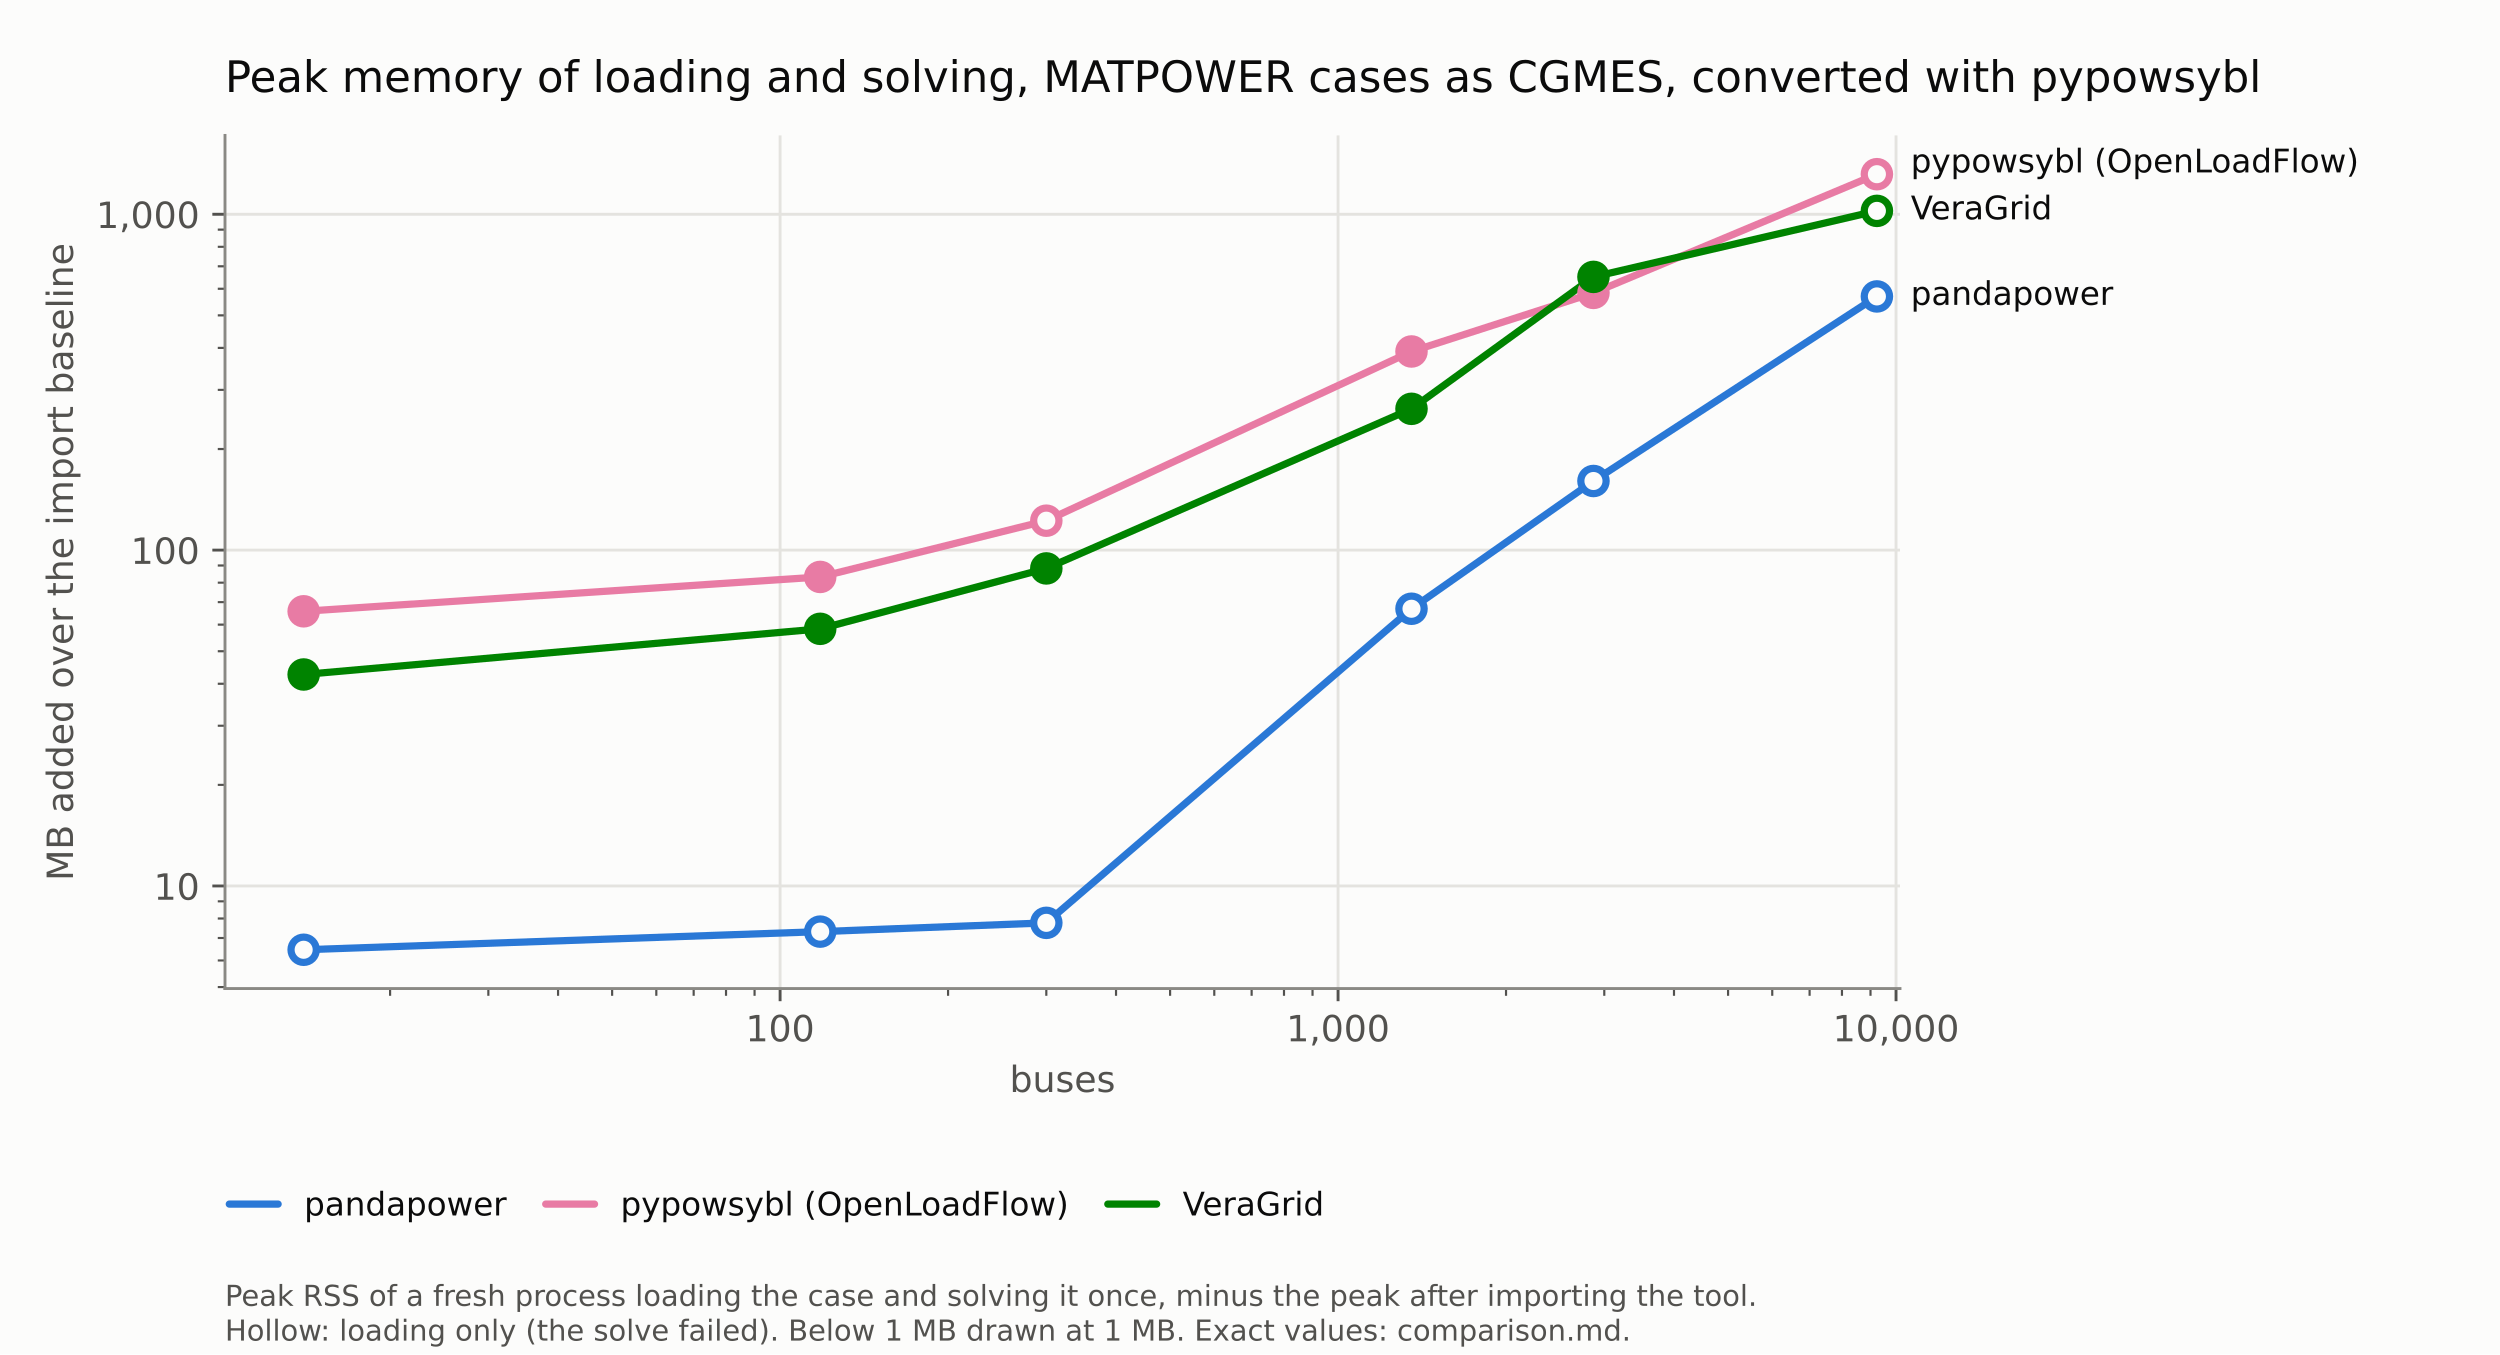
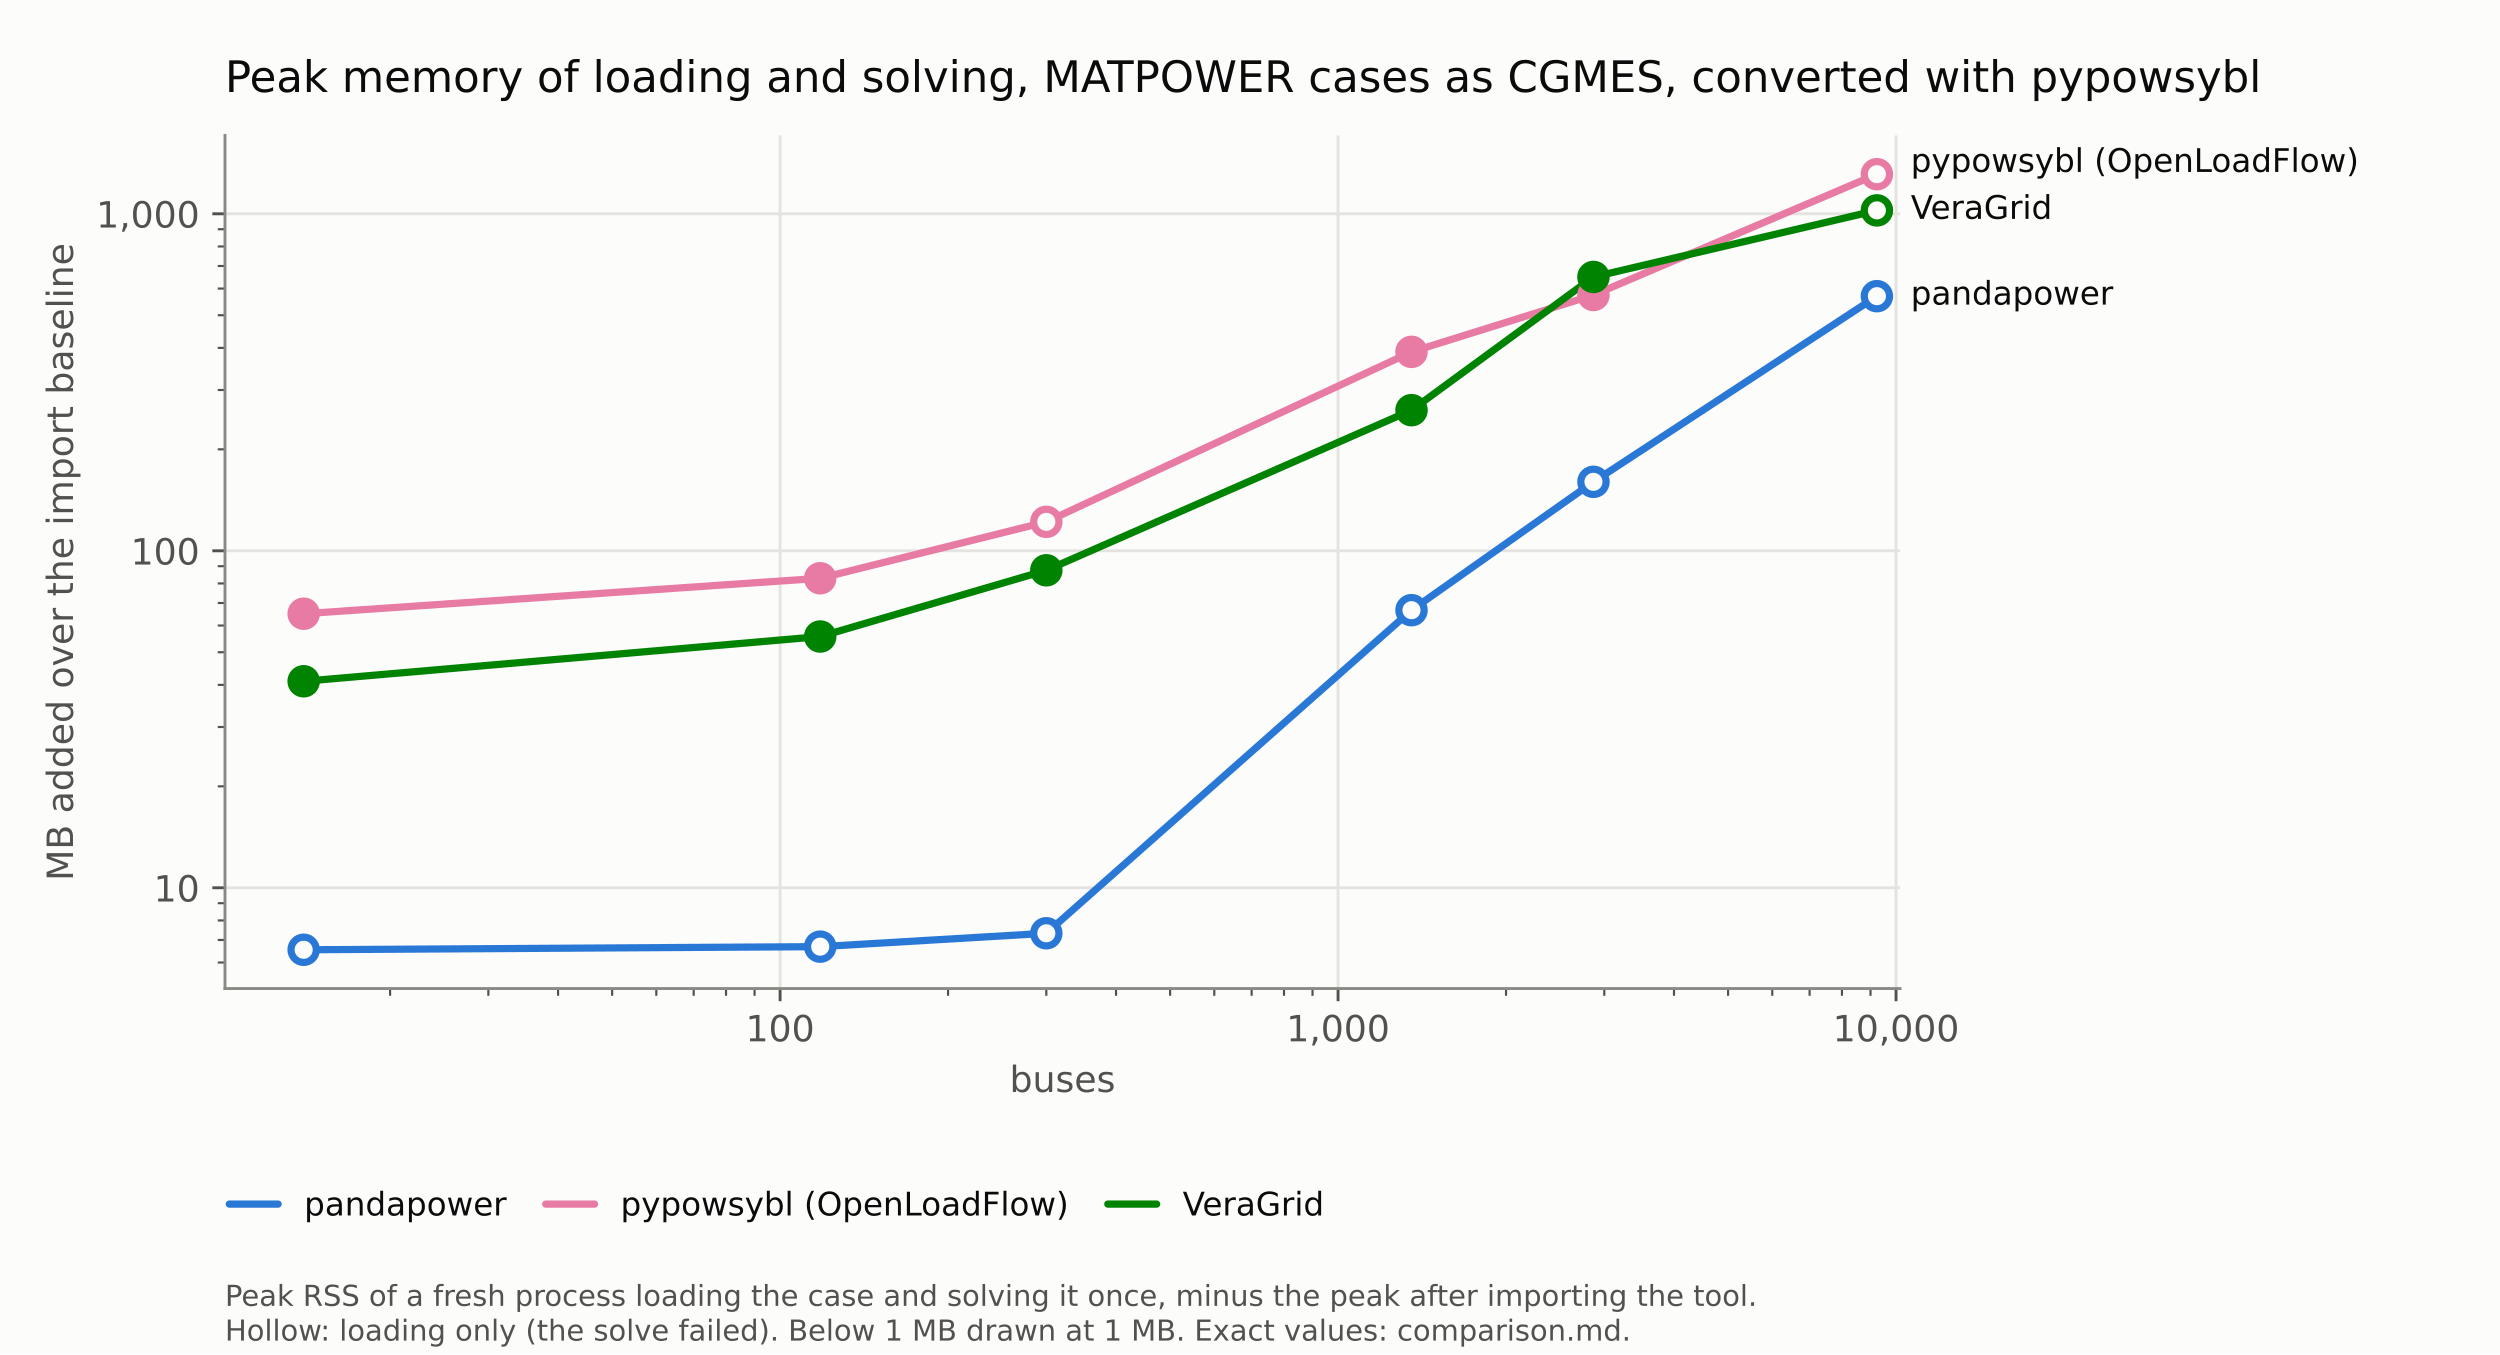
<svg xmlns="http://www.w3.org/2000/svg" xmlns:xlink="http://www.w3.org/1999/xlink" width="691.2pt" height="374.4pt" viewBox="0 0 691.2 374.4" version="1.1">
  <defs>
    <style type="text/css">*{stroke-linejoin: round; stroke-linecap: butt}</style>
  </defs>
  <g id="figure_1">
    <g id="patch_1">
      <path d="M 0 374.4  L 691.2 374.4  L 691.2 0  L 0 0  z " style="fill: #fcfcfb" />
    </g>
    <g id="axes_1">
      <g id="patch_2">
        <path d="M 62.208 273.312  L 525.312 273.312  L 525.312 37.44  L 62.208 37.44  z " style="fill: #fcfcfb" />
      </g>
      <g id="matplotlib.axis_1">
        <g id="xtick_1">
          <g id="line2d_1">
-             <path d="M 215.681 273.312  L 215.681 37.44  " clip-path="url(#p77484d090b)" style="fill: none; stroke: #e4e3df; stroke-width: 0.8; stroke-linecap: square" />
+             <path d="M 215.681 273.312  L 215.681 37.44  " clip-path="url(#pe6ed0a3dae)" style="fill: none; stroke: #e4e3df; stroke-width: 0.8; stroke-linecap: square" />
          </g>
          <g id="line2d_2">
            <defs>
-               <path id="m63c28a3ced" d="M 0 0  L 0 3.5  " style="stroke: #52514e; stroke-width: 0.8" />
+               <path id="m6a38a3ec49" d="M 0 0  L 0 3.5  " style="stroke: #52514e; stroke-width: 0.8" />
            </defs>
            <g>
-               <use xlink:href="#m63c28a3ced" x="215.681" y="273.312" style="fill: #52514e; stroke: #52514e; stroke-width: 0.8" />
+               <use xlink:href="#m6a38a3ec49" x="215.681" y="273.312" style="fill: #52514e; stroke: #52514e; stroke-width: 0.8" />
            </g>
          </g>
          <g id="text_1">
            <text style="font-size: 10px; font-family: 'DejaVu Sans', 'Bitstream Vera Sans', 'Computer Modern Sans Serif', 'Lucida Grande', 'Verdana', 'Geneva', 'Lucid', 'Arial', 'Helvetica', 'Avant Garde', sans-serif; text-anchor: middle; fill: #52514e" x="215.681" y="287.91" transform="rotate(-0 215.6808 287.9097)">100</text>
          </g>
        </g>
        <g id="xtick_2">
          <g id="line2d_3">
-             <path d="M 369.948 273.312  L 369.948 37.44  " clip-path="url(#p77484d090b)" style="fill: none; stroke: #e4e3df; stroke-width: 0.8; stroke-linecap: square" />
+             <path d="M 369.948 273.312  L 369.948 37.44  " clip-path="url(#pe6ed0a3dae)" style="fill: none; stroke: #e4e3df; stroke-width: 0.8; stroke-linecap: square" />
          </g>
          <g id="line2d_4">
            <g>
-               <use xlink:href="#m63c28a3ced" x="369.948" y="273.312" style="fill: #52514e; stroke: #52514e; stroke-width: 0.8" />
+               <use xlink:href="#m6a38a3ec49" x="369.948" y="273.312" style="fill: #52514e; stroke: #52514e; stroke-width: 0.8" />
            </g>
          </g>
          <g id="text_2">
            <text style="font-size: 10px; font-family: 'DejaVu Sans', 'Bitstream Vera Sans', 'Computer Modern Sans Serif', 'Lucida Grande', 'Verdana', 'Geneva', 'Lucid', 'Arial', 'Helvetica', 'Avant Garde', sans-serif; text-anchor: middle; fill: #52514e" x="369.948" y="287.91" transform="rotate(-0 369.9479 287.9097)">1,000</text>
          </g>
        </g>
        <g id="xtick_3">
          <g id="line2d_5">
-             <path d="M 524.215 273.312  L 524.215 37.44  " clip-path="url(#p77484d090b)" style="fill: none; stroke: #e4e3df; stroke-width: 0.8; stroke-linecap: square" />
+             <path d="M 524.215 273.312  L 524.215 37.44  " clip-path="url(#pe6ed0a3dae)" style="fill: none; stroke: #e4e3df; stroke-width: 0.8; stroke-linecap: square" />
          </g>
          <g id="line2d_6">
            <g>
-               <use xlink:href="#m63c28a3ced" x="524.215" y="273.312" style="fill: #52514e; stroke: #52514e; stroke-width: 0.8" />
+               <use xlink:href="#m6a38a3ec49" x="524.215" y="273.312" style="fill: #52514e; stroke: #52514e; stroke-width: 0.8" />
            </g>
          </g>
          <g id="text_3">
            <text style="font-size: 10px; font-family: 'DejaVu Sans', 'Bitstream Vera Sans', 'Computer Modern Sans Serif', 'Lucida Grande', 'Verdana', 'Geneva', 'Lucid', 'Arial', 'Helvetica', 'Avant Garde', sans-serif; text-anchor: middle; fill: #52514e" x="524.215" y="287.91" transform="rotate(-0 524.2149 287.9097)">10,000</text>
          </g>
        </g>
        <g id="xtick_4">
          <g id="line2d_7">
            <defs>
-               <path id="m4b75ed34b1" d="M 0 0  L 0 2  " style="stroke: #52514e; stroke-width: 0.6" />
+               <path id="m35c30313f0" d="M 0 0  L 0 2  " style="stroke: #52514e; stroke-width: 0.6" />
            </defs>
            <g>
-               <use xlink:href="#m4b75ed34b1" x="107.853" y="273.312" style="fill: #52514e; stroke: #52514e; stroke-width: 0.6" />
+               <use xlink:href="#m35c30313f0" x="107.853" y="273.312" style="fill: #52514e; stroke: #52514e; stroke-width: 0.6" />
            </g>
          </g>
        </g>
        <g id="xtick_5">
          <g id="line2d_8">
            <g>
-               <use xlink:href="#m4b75ed34b1" x="135.018" y="273.312" style="fill: #52514e; stroke: #52514e; stroke-width: 0.6" />
+               <use xlink:href="#m35c30313f0" x="135.018" y="273.312" style="fill: #52514e; stroke: #52514e; stroke-width: 0.6" />
            </g>
          </g>
        </g>
        <g id="xtick_6">
          <g id="line2d_9">
            <g>
-               <use xlink:href="#m4b75ed34b1" x="154.292" y="273.312" style="fill: #52514e; stroke: #52514e; stroke-width: 0.6" />
+               <use xlink:href="#m35c30313f0" x="154.292" y="273.312" style="fill: #52514e; stroke: #52514e; stroke-width: 0.6" />
            </g>
          </g>
        </g>
        <g id="xtick_7">
          <g id="line2d_10">
            <g>
-               <use xlink:href="#m4b75ed34b1" x="169.242" y="273.312" style="fill: #52514e; stroke: #52514e; stroke-width: 0.6" />
+               <use xlink:href="#m35c30313f0" x="169.242" y="273.312" style="fill: #52514e; stroke: #52514e; stroke-width: 0.6" />
            </g>
          </g>
        </g>
        <g id="xtick_8">
          <g id="line2d_11">
            <g>
-               <use xlink:href="#m4b75ed34b1" x="181.457" y="273.312" style="fill: #52514e; stroke: #52514e; stroke-width: 0.6" />
+               <use xlink:href="#m35c30313f0" x="181.457" y="273.312" style="fill: #52514e; stroke: #52514e; stroke-width: 0.6" />
            </g>
          </g>
        </g>
        <g id="xtick_9">
          <g id="line2d_12">
            <g>
-               <use xlink:href="#m4b75ed34b1" x="191.785" y="273.312" style="fill: #52514e; stroke: #52514e; stroke-width: 0.6" />
+               <use xlink:href="#m35c30313f0" x="191.785" y="273.312" style="fill: #52514e; stroke: #52514e; stroke-width: 0.6" />
            </g>
          </g>
        </g>
        <g id="xtick_10">
          <g id="line2d_13">
            <g>
-               <use xlink:href="#m4b75ed34b1" x="200.731" y="273.312" style="fill: #52514e; stroke: #52514e; stroke-width: 0.6" />
+               <use xlink:href="#m35c30313f0" x="200.731" y="273.312" style="fill: #52514e; stroke: #52514e; stroke-width: 0.6" />
            </g>
          </g>
        </g>
        <g id="xtick_11">
          <g id="line2d_14">
            <g>
-               <use xlink:href="#m4b75ed34b1" x="208.622" y="273.312" style="fill: #52514e; stroke: #52514e; stroke-width: 0.6" />
+               <use xlink:href="#m35c30313f0" x="208.622" y="273.312" style="fill: #52514e; stroke: #52514e; stroke-width: 0.6" />
            </g>
          </g>
        </g>
        <g id="xtick_12">
          <g id="line2d_15">
            <g>
-               <use xlink:href="#m4b75ed34b1" x="262.12" y="273.312" style="fill: #52514e; stroke: #52514e; stroke-width: 0.6" />
+               <use xlink:href="#m35c30313f0" x="262.12" y="273.312" style="fill: #52514e; stroke: #52514e; stroke-width: 0.6" />
            </g>
          </g>
        </g>
        <g id="xtick_13">
          <g id="line2d_16">
            <g>
-               <use xlink:href="#m4b75ed34b1" x="289.285" y="273.312" style="fill: #52514e; stroke: #52514e; stroke-width: 0.6" />
+               <use xlink:href="#m35c30313f0" x="289.285" y="273.312" style="fill: #52514e; stroke: #52514e; stroke-width: 0.6" />
            </g>
          </g>
        </g>
        <g id="xtick_14">
          <g id="line2d_17">
            <g>
-               <use xlink:href="#m4b75ed34b1" x="308.559" y="273.312" style="fill: #52514e; stroke: #52514e; stroke-width: 0.6" />
+               <use xlink:href="#m35c30313f0" x="308.559" y="273.312" style="fill: #52514e; stroke: #52514e; stroke-width: 0.6" />
            </g>
          </g>
        </g>
        <g id="xtick_15">
          <g id="line2d_18">
            <g>
-               <use xlink:href="#m4b75ed34b1" x="323.509" y="273.312" style="fill: #52514e; stroke: #52514e; stroke-width: 0.6" />
+               <use xlink:href="#m35c30313f0" x="323.509" y="273.312" style="fill: #52514e; stroke: #52514e; stroke-width: 0.6" />
            </g>
          </g>
        </g>
        <g id="xtick_16">
          <g id="line2d_19">
            <g>
-               <use xlink:href="#m4b75ed34b1" x="335.724" y="273.312" style="fill: #52514e; stroke: #52514e; stroke-width: 0.6" />
+               <use xlink:href="#m35c30313f0" x="335.724" y="273.312" style="fill: #52514e; stroke: #52514e; stroke-width: 0.6" />
            </g>
          </g>
        </g>
        <g id="xtick_17">
          <g id="line2d_20">
            <g>
-               <use xlink:href="#m4b75ed34b1" x="346.052" y="273.312" style="fill: #52514e; stroke: #52514e; stroke-width: 0.6" />
+               <use xlink:href="#m35c30313f0" x="346.052" y="273.312" style="fill: #52514e; stroke: #52514e; stroke-width: 0.6" />
            </g>
          </g>
        </g>
        <g id="xtick_18">
          <g id="line2d_21">
            <g>
-               <use xlink:href="#m4b75ed34b1" x="354.998" y="273.312" style="fill: #52514e; stroke: #52514e; stroke-width: 0.6" />
+               <use xlink:href="#m35c30313f0" x="354.998" y="273.312" style="fill: #52514e; stroke: #52514e; stroke-width: 0.6" />
            </g>
          </g>
        </g>
        <g id="xtick_19">
          <g id="line2d_22">
            <g>
-               <use xlink:href="#m4b75ed34b1" x="362.889" y="273.312" style="fill: #52514e; stroke: #52514e; stroke-width: 0.6" />
+               <use xlink:href="#m35c30313f0" x="362.889" y="273.312" style="fill: #52514e; stroke: #52514e; stroke-width: 0.6" />
            </g>
          </g>
        </g>
        <g id="xtick_20">
          <g id="line2d_23">
            <g>
-               <use xlink:href="#m4b75ed34b1" x="416.387" y="273.312" style="fill: #52514e; stroke: #52514e; stroke-width: 0.6" />
+               <use xlink:href="#m35c30313f0" x="416.387" y="273.312" style="fill: #52514e; stroke: #52514e; stroke-width: 0.6" />
            </g>
          </g>
        </g>
        <g id="xtick_21">
          <g id="line2d_24">
            <g>
-               <use xlink:href="#m4b75ed34b1" x="443.552" y="273.312" style="fill: #52514e; stroke: #52514e; stroke-width: 0.6" />
+               <use xlink:href="#m35c30313f0" x="443.552" y="273.312" style="fill: #52514e; stroke: #52514e; stroke-width: 0.6" />
            </g>
          </g>
        </g>
        <g id="xtick_22">
          <g id="line2d_25">
            <g>
-               <use xlink:href="#m4b75ed34b1" x="462.826" y="273.312" style="fill: #52514e; stroke: #52514e; stroke-width: 0.6" />
+               <use xlink:href="#m35c30313f0" x="462.826" y="273.312" style="fill: #52514e; stroke: #52514e; stroke-width: 0.6" />
            </g>
          </g>
        </g>
        <g id="xtick_23">
          <g id="line2d_26">
            <g>
-               <use xlink:href="#m4b75ed34b1" x="477.776" y="273.312" style="fill: #52514e; stroke: #52514e; stroke-width: 0.6" />
+               <use xlink:href="#m35c30313f0" x="477.776" y="273.312" style="fill: #52514e; stroke: #52514e; stroke-width: 0.6" />
            </g>
          </g>
        </g>
        <g id="xtick_24">
          <g id="line2d_27">
            <g>
-               <use xlink:href="#m4b75ed34b1" x="489.991" y="273.312" style="fill: #52514e; stroke: #52514e; stroke-width: 0.6" />
+               <use xlink:href="#m35c30313f0" x="489.991" y="273.312" style="fill: #52514e; stroke: #52514e; stroke-width: 0.6" />
            </g>
          </g>
        </g>
        <g id="xtick_25">
          <g id="line2d_28">
            <g>
-               <use xlink:href="#m4b75ed34b1" x="500.319" y="273.312" style="fill: #52514e; stroke: #52514e; stroke-width: 0.6" />
+               <use xlink:href="#m35c30313f0" x="500.319" y="273.312" style="fill: #52514e; stroke: #52514e; stroke-width: 0.6" />
            </g>
          </g>
        </g>
        <g id="xtick_26">
          <g id="line2d_29">
            <g>
-               <use xlink:href="#m4b75ed34b1" x="509.265" y="273.312" style="fill: #52514e; stroke: #52514e; stroke-width: 0.6" />
+               <use xlink:href="#m35c30313f0" x="509.265" y="273.312" style="fill: #52514e; stroke: #52514e; stroke-width: 0.6" />
            </g>
          </g>
        </g>
        <g id="xtick_27">
          <g id="line2d_30">
            <g>
-               <use xlink:href="#m4b75ed34b1" x="517.156" y="273.312" style="fill: #52514e; stroke: #52514e; stroke-width: 0.6" />
+               <use xlink:href="#m35c30313f0" x="517.156" y="273.312" style="fill: #52514e; stroke: #52514e; stroke-width: 0.6" />
            </g>
          </g>
        </g>
        <g id="text_4">
          <text style="font-size: 10px; font-family: 'DejaVu Sans', 'Bitstream Vera Sans', 'Computer Modern Sans Serif', 'Lucida Grande', 'Verdana', 'Geneva', 'Lucid', 'Arial', 'Helvetica', 'Avant Garde', sans-serif; text-anchor: middle; fill: #52514e" x="293.76" y="301.91" transform="rotate(-0 293.76 301.9104)">buses</text>
        </g>
      </g>
      <g id="matplotlib.axis_2">
        <g id="ytick_1">
          <g id="line2d_31">
-             <path d="M 62.208 244.951  L 525.312 244.951  " clip-path="url(#p77484d090b)" style="fill: none; stroke: #e4e3df; stroke-width: 0.8; stroke-linecap: square" />
+             <path d="M 62.208 245.451  L 525.312 245.451  " clip-path="url(#pe6ed0a3dae)" style="fill: none; stroke: #e4e3df; stroke-width: 0.8; stroke-linecap: square" />
          </g>
          <g id="line2d_32">
            <defs>
-               <path id="ma115d31070" d="M 0 0  L -3.5 0  " style="stroke: #52514e; stroke-width: 0.8" />
+               <path id="m72ea4b13d9" d="M 0 0  L -3.5 0  " style="stroke: #52514e; stroke-width: 0.8" />
            </defs>
            <g>
-               <use xlink:href="#ma115d31070" x="62.208" y="244.951" style="fill: #52514e; stroke: #52514e; stroke-width: 0.8" />
+               <use xlink:href="#m72ea4b13d9" x="62.208" y="245.451" style="fill: #52514e; stroke: #52514e; stroke-width: 0.8" />
            </g>
          </g>
          <g id="text_5">
-             <text style="font-size: 10px; font-family: 'DejaVu Sans', 'Bitstream Vera Sans', 'Computer Modern Sans Serif', 'Lucida Grande', 'Verdana', 'Geneva', 'Lucid', 'Arial', 'Helvetica', 'Avant Garde', sans-serif; text-anchor: end; fill: #52514e" x="55.208" y="248.75" transform="rotate(-0 55.208 248.75)">10</text>
+             <text style="font-size: 10px; font-family: 'DejaVu Sans', 'Bitstream Vera Sans', 'Computer Modern Sans Serif', 'Lucida Grande', 'Verdana', 'Geneva', 'Lucid', 'Arial', 'Helvetica', 'Avant Garde', sans-serif; text-anchor: end; fill: #52514e" x="55.208" y="249.25" transform="rotate(-0 55.208 249.2495)">10</text>
          </g>
        </g>
        <g id="ytick_2">
          <g id="line2d_33">
-             <path d="M 62.208 152.096  L 525.312 152.096  " clip-path="url(#p77484d090b)" style="fill: none; stroke: #e4e3df; stroke-width: 0.8; stroke-linecap: square" />
+             <path d="M 62.208 152.282  L 525.312 152.282  " clip-path="url(#pe6ed0a3dae)" style="fill: none; stroke: #e4e3df; stroke-width: 0.8; stroke-linecap: square" />
          </g>
          <g id="line2d_34">
            <g>
-               <use xlink:href="#ma115d31070" x="62.208" y="152.096" style="fill: #52514e; stroke: #52514e; stroke-width: 0.8" />
+               <use xlink:href="#m72ea4b13d9" x="62.208" y="152.282" style="fill: #52514e; stroke: #52514e; stroke-width: 0.8" />
            </g>
          </g>
          <g id="text_6">
-             <text style="font-size: 10px; font-family: 'DejaVu Sans', 'Bitstream Vera Sans', 'Computer Modern Sans Serif', 'Lucida Grande', 'Verdana', 'Geneva', 'Lucid', 'Arial', 'Helvetica', 'Avant Garde', sans-serif; text-anchor: end; fill: #52514e" x="55.208" y="155.895" transform="rotate(-0 55.208 155.8948)">100</text>
+             <text style="font-size: 10px; font-family: 'DejaVu Sans', 'Bitstream Vera Sans', 'Computer Modern Sans Serif', 'Lucida Grande', 'Verdana', 'Geneva', 'Lucid', 'Arial', 'Helvetica', 'Avant Garde', sans-serif; text-anchor: end; fill: #52514e" x="55.208" y="156.081" transform="rotate(-0 55.208 156.0808)">100</text>
          </g>
        </g>
        <g id="ytick_3">
          <g id="line2d_35">
-             <path d="M 62.208 59.241  L 525.312 59.241  " clip-path="url(#p77484d090b)" style="fill: none; stroke: #e4e3df; stroke-width: 0.8; stroke-linecap: square" />
+             <path d="M 62.208 59.113  L 525.312 59.113  " clip-path="url(#pe6ed0a3dae)" style="fill: none; stroke: #e4e3df; stroke-width: 0.8; stroke-linecap: square" />
          </g>
          <g id="line2d_36">
            <g>
-               <use xlink:href="#ma115d31070" x="62.208" y="59.241" style="fill: #52514e; stroke: #52514e; stroke-width: 0.8" />
+               <use xlink:href="#m72ea4b13d9" x="62.208" y="59.113" style="fill: #52514e; stroke: #52514e; stroke-width: 0.8" />
            </g>
          </g>
          <g id="text_7">
-             <text style="font-size: 10px; font-family: 'DejaVu Sans', 'Bitstream Vera Sans', 'Computer Modern Sans Serif', 'Lucida Grande', 'Verdana', 'Geneva', 'Lucid', 'Arial', 'Helvetica', 'Avant Garde', sans-serif; text-anchor: end; fill: #52514e" x="55.208" y="63.04" transform="rotate(-0 55.208 63.03967)">1,000</text>
+             <text style="font-size: 10px; font-family: 'DejaVu Sans', 'Bitstream Vera Sans', 'Computer Modern Sans Serif', 'Lucida Grande', 'Verdana', 'Geneva', 'Lucid', 'Arial', 'Helvetica', 'Avant Garde', sans-serif; text-anchor: end; fill: #52514e" x="55.208" y="62.912" transform="rotate(-0 55.208 62.91211)">1,000</text>
          </g>
        </g>
        <g id="ytick_4">
          <g id="line2d_37">
            <defs>
-               <path id="m4fff28b207" d="M 0 0  L -2 0  " style="stroke: #52514e; stroke-width: 0.6" />
+               <path id="m1062bacd59" d="M 0 0  L -2 0  " style="stroke: #52514e; stroke-width: 0.6" />
            </defs>
            <g>
-               <use xlink:href="#m4fff28b207" x="62.208" y="272.903" style="fill: #52514e; stroke: #52514e; stroke-width: 0.6" />
+               <use xlink:href="#m1062bacd59" x="62.208" y="266.12" style="fill: #52514e; stroke: #52514e; stroke-width: 0.6" />
            </g>
          </g>
        </g>
        <g id="ytick_5">
          <g id="line2d_38">
            <g>
-               <use xlink:href="#m4fff28b207" x="62.208" y="265.551" style="fill: #52514e; stroke: #52514e; stroke-width: 0.6" />
+               <use xlink:href="#m1062bacd59" x="62.208" y="259.883" style="fill: #52514e; stroke: #52514e; stroke-width: 0.6" />
            </g>
          </g>
        </g>
        <g id="ytick_6">
          <g id="line2d_39">
            <g>
-               <use xlink:href="#m4fff28b207" x="62.208" y="259.335" style="fill: #52514e; stroke: #52514e; stroke-width: 0.6" />
+               <use xlink:href="#m1062bacd59" x="62.208" y="254.48" style="fill: #52514e; stroke: #52514e; stroke-width: 0.6" />
            </g>
          </g>
        </g>
        <g id="ytick_7">
          <g id="line2d_40">
            <g>
-               <use xlink:href="#m4fff28b207" x="62.208" y="253.95" style="fill: #52514e; stroke: #52514e; stroke-width: 0.6" />
+               <use xlink:href="#m1062bacd59" x="62.208" y="249.714" style="fill: #52514e; stroke: #52514e; stroke-width: 0.6" />
            </g>
          </g>
        </g>
        <g id="ytick_8">
          <g id="line2d_41">
            <g>
-               <use xlink:href="#m4fff28b207" x="62.208" y="249.2" style="fill: #52514e; stroke: #52514e; stroke-width: 0.6" />
+               <use xlink:href="#m1062bacd59" x="62.208" y="217.404" style="fill: #52514e; stroke: #52514e; stroke-width: 0.6" />
            </g>
          </g>
        </g>
        <g id="ytick_9">
          <g id="line2d_42">
            <g>
-               <use xlink:href="#m4fff28b207" x="62.208" y="216.999" style="fill: #52514e; stroke: #52514e; stroke-width: 0.6" />
+               <use xlink:href="#m1062bacd59" x="62.208" y="200.998" style="fill: #52514e; stroke: #52514e; stroke-width: 0.6" />
            </g>
          </g>
        </g>
        <g id="ytick_10">
          <g id="line2d_43">
            <g>
-               <use xlink:href="#m4fff28b207" x="62.208" y="200.648" style="fill: #52514e; stroke: #52514e; stroke-width: 0.6" />
+               <use xlink:href="#m1062bacd59" x="62.208" y="189.358" style="fill: #52514e; stroke: #52514e; stroke-width: 0.6" />
            </g>
          </g>
        </g>
        <g id="ytick_11">
          <g id="line2d_44">
            <g>
-               <use xlink:href="#m4fff28b207" x="62.208" y="189.047" style="fill: #52514e; stroke: #52514e; stroke-width: 0.6" />
+               <use xlink:href="#m1062bacd59" x="62.208" y="180.329" style="fill: #52514e; stroke: #52514e; stroke-width: 0.6" />
            </g>
          </g>
        </g>
        <g id="ytick_12">
          <g id="line2d_45">
            <g>
-               <use xlink:href="#m4fff28b207" x="62.208" y="180.048" style="fill: #52514e; stroke: #52514e; stroke-width: 0.6" />
+               <use xlink:href="#m1062bacd59" x="62.208" y="172.951" style="fill: #52514e; stroke: #52514e; stroke-width: 0.6" />
            </g>
          </g>
        </g>
        <g id="ytick_13">
          <g id="line2d_46">
            <g>
-               <use xlink:href="#m4fff28b207" x="62.208" y="172.696" style="fill: #52514e; stroke: #52514e; stroke-width: 0.6" />
+               <use xlink:href="#m1062bacd59" x="62.208" y="166.714" style="fill: #52514e; stroke: #52514e; stroke-width: 0.6" />
            </g>
          </g>
        </g>
        <g id="ytick_14">
          <g id="line2d_47">
            <g>
-               <use xlink:href="#m4fff28b207" x="62.208" y="166.479" style="fill: #52514e; stroke: #52514e; stroke-width: 0.6" />
+               <use xlink:href="#m1062bacd59" x="62.208" y="161.311" style="fill: #52514e; stroke: #52514e; stroke-width: 0.6" />
            </g>
          </g>
        </g>
        <g id="ytick_15">
          <g id="line2d_48">
            <g>
-               <use xlink:href="#m4fff28b207" x="62.208" y="161.095" style="fill: #52514e; stroke: #52514e; stroke-width: 0.6" />
+               <use xlink:href="#m1062bacd59" x="62.208" y="156.545" style="fill: #52514e; stroke: #52514e; stroke-width: 0.6" />
            </g>
          </g>
        </g>
        <g id="ytick_16">
          <g id="line2d_49">
            <g>
-               <use xlink:href="#m4fff28b207" x="62.208" y="156.345" style="fill: #52514e; stroke: #52514e; stroke-width: 0.6" />
+               <use xlink:href="#m1062bacd59" x="62.208" y="124.235" style="fill: #52514e; stroke: #52514e; stroke-width: 0.6" />
            </g>
          </g>
        </g>
        <g id="ytick_17">
          <g id="line2d_50">
            <g>
-               <use xlink:href="#m4fff28b207" x="62.208" y="124.144" style="fill: #52514e; stroke: #52514e; stroke-width: 0.6" />
+               <use xlink:href="#m1062bacd59" x="62.208" y="107.829" style="fill: #52514e; stroke: #52514e; stroke-width: 0.6" />
            </g>
          </g>
        </g>
        <g id="ytick_18">
          <g id="line2d_51">
            <g>
-               <use xlink:href="#m4fff28b207" x="62.208" y="107.793" style="fill: #52514e; stroke: #52514e; stroke-width: 0.6" />
+               <use xlink:href="#m1062bacd59" x="62.208" y="96.189" style="fill: #52514e; stroke: #52514e; stroke-width: 0.6" />
            </g>
          </g>
        </g>
        <g id="ytick_19">
          <g id="line2d_52">
            <g>
-               <use xlink:href="#m4fff28b207" x="62.208" y="96.192" style="fill: #52514e; stroke: #52514e; stroke-width: 0.6" />
+               <use xlink:href="#m1062bacd59" x="62.208" y="87.16" style="fill: #52514e; stroke: #52514e; stroke-width: 0.6" />
            </g>
          </g>
        </g>
        <g id="ytick_20">
          <g id="line2d_53">
            <g>
-               <use xlink:href="#m4fff28b207" x="62.208" y="87.193" style="fill: #52514e; stroke: #52514e; stroke-width: 0.6" />
+               <use xlink:href="#m1062bacd59" x="62.208" y="79.783" style="fill: #52514e; stroke: #52514e; stroke-width: 0.6" />
            </g>
          </g>
        </g>
        <g id="ytick_21">
          <g id="line2d_54">
            <g>
-               <use xlink:href="#m4fff28b207" x="62.208" y="79.841" style="fill: #52514e; stroke: #52514e; stroke-width: 0.6" />
+               <use xlink:href="#m1062bacd59" x="62.208" y="73.545" style="fill: #52514e; stroke: #52514e; stroke-width: 0.6" />
            </g>
          </g>
        </g>
        <g id="ytick_22">
          <g id="line2d_55">
            <g>
-               <use xlink:href="#m4fff28b207" x="62.208" y="73.624" style="fill: #52514e; stroke: #52514e; stroke-width: 0.6" />
+               <use xlink:href="#m1062bacd59" x="62.208" y="68.142" style="fill: #52514e; stroke: #52514e; stroke-width: 0.6" />
            </g>
          </g>
        </g>
        <g id="ytick_23">
          <g id="line2d_56">
            <g>
-               <use xlink:href="#m4fff28b207" x="62.208" y="68.239" style="fill: #52514e; stroke: #52514e; stroke-width: 0.6" />
-             </g>
-           </g>
-         </g>
-         <g id="ytick_24">
-           <g id="line2d_57">
-             <g>
-               <use xlink:href="#m4fff28b207" x="62.208" y="63.49" style="fill: #52514e; stroke: #52514e; stroke-width: 0.6" />
+               <use xlink:href="#m1062bacd59" x="62.208" y="63.376" style="fill: #52514e; stroke: #52514e; stroke-width: 0.6" />
            </g>
          </g>
        </g>
        <g id="text_8">
          <text style="font-size: 10px; font-family: 'DejaVu Sans', 'Bitstream Vera Sans', 'Computer Modern Sans Serif', 'Lucida Grande', 'Verdana', 'Geneva', 'Lucid', 'Arial', 'Helvetica', 'Avant Garde', sans-serif; text-anchor: middle; fill: #52514e" x="20.178" y="155.376" transform="rotate(-90 20.17753 155.376)">MB added over the import baseline</text>
        </g>
      </g>
+       <g id="line2d_57">
+         <path d="M 83.956 262.591  L 226.77 261.731  L 289.285 258.029  L 390.252 168.704  L 440.561 133.215  L 518.926 81.884  " clip-path="url(#pe6ed0a3dae)" style="fill: none; stroke: #2a78d6; stroke-width: 2; stroke-linecap: round" />
+       </g>
      <g id="line2d_58">
-         <path d="M 83.956 262.591  L 226.77 257.573  L 289.285 255.149  L 390.252 168.307  L 440.561 132.987  L 518.926 81.957  " clip-path="url(#p77484d090b)" style="fill: none; stroke: #2a78d6; stroke-width: 2; stroke-linecap: round" />
+         <path d="M 83.956 169.683  L 226.77 159.879  L 289.285 144.28  L 390.252 97.284  L 440.561 81.565  L 518.926 48.161  " clip-path="url(#pe6ed0a3dae)" style="fill: none; stroke: #e87ba4; stroke-width: 2; stroke-linecap: round" />
      </g>
      <g id="line2d_59">
-         <path d="M 83.956 169.012  L 226.77 159.51  L 289.285 143.962  L 390.252 97.177  L 440.561 80.98  L 518.926 48.161  " clip-path="url(#p77484d090b)" style="fill: none; stroke: #e87ba4; stroke-width: 2; stroke-linecap: round" />
-       </g>
-       <g id="line2d_60">
-         <path d="M 83.956 186.484  L 226.77 173.857  L 289.285 157.156  L 390.252 113.03  L 440.561 76.556  L 518.926 58.303  " clip-path="url(#p77484d090b)" style="fill: none; stroke: #008300; stroke-width: 2; stroke-linecap: round" />
+         <path d="M 83.956 188.358  L 226.77 175.986  L 289.285 157.674  L 390.252 113.404  L 440.561 76.574  L 518.926 58.166  " clip-path="url(#pe6ed0a3dae)" style="fill: none; stroke: #008300; stroke-width: 2; stroke-linecap: round" />
      </g>
      <g id="patch_3">
        <path d="M 62.208 273.312  L 62.208 37.44  " style="fill: none; stroke: #8a8984; stroke-width: 0.8; stroke-linejoin: miter; stroke-linecap: square" />
      </g>
      <g id="patch_4">
        <path d="M 62.208 273.312  L 525.312 273.312  " style="fill: none; stroke: #8a8984; stroke-width: 0.8; stroke-linejoin: miter; stroke-linecap: square" />
      </g>
+       <g id="line2d_60">
+         <defs>
+           <path id="mbff66a5b60" d="M 0 3.5  C 0.928 3.5 1.819 3.131 2.475 2.475  C 3.131 1.819 3.5 0.928 3.5 0  C 3.5 -0.928 3.131 -1.819 2.475 -2.475  C 1.819 -3.131 0.928 -3.5 0 -3.5  C -0.928 -3.5 -1.819 -3.131 -2.475 -2.475  C -3.131 -1.819 -3.5 -0.928 -3.5 0  C -3.5 0.928 -3.131 1.819 -2.475 2.475  C -1.819 3.131 -0.928 3.5 0 3.5  z " style="stroke: #2a78d6; stroke-width: 2" />
+         </defs>
+         <g clip-path="url(#pe6ed0a3dae)">
+           <use xlink:href="#mbff66a5b60" x="83.956" y="262.591" style="fill: #fcfcfb; stroke: #2a78d6; stroke-width: 2" />
+         </g>
+       </g>
      <g id="line2d_61">
+         <g clip-path="url(#pe6ed0a3dae)">
+           <use xlink:href="#mbff66a5b60" x="226.77" y="261.731" style="fill: #fcfcfb; stroke: #2a78d6; stroke-width: 2" />
+         </g>
+       </g>
+       <g id="line2d_62">
+         <g clip-path="url(#pe6ed0a3dae)">
+           <use xlink:href="#mbff66a5b60" x="289.285" y="258.029" style="fill: #fcfcfb; stroke: #2a78d6; stroke-width: 2" />
+         </g>
+       </g>
+       <g id="line2d_63">
+         <g clip-path="url(#pe6ed0a3dae)">
+           <use xlink:href="#mbff66a5b60" x="390.252" y="168.704" style="fill: #fcfcfb; stroke: #2a78d6; stroke-width: 2" />
+         </g>
+       </g>
+       <g id="line2d_64">
+         <g clip-path="url(#pe6ed0a3dae)">
+           <use xlink:href="#mbff66a5b60" x="440.561" y="133.215" style="fill: #fcfcfb; stroke: #2a78d6; stroke-width: 2" />
+         </g>
+       </g>
+       <g id="line2d_65">
+         <g clip-path="url(#pe6ed0a3dae)">
+           <use xlink:href="#mbff66a5b60" x="518.926" y="81.884" style="fill: #fcfcfb; stroke: #2a78d6; stroke-width: 2" />
+         </g>
+       </g>
+       <g id="line2d_66">
        <defs>
-           <path id="m648a38a2b4" d="M 0 3.5  C 0.928 3.5 1.819 3.131 2.475 2.475  C 3.131 1.819 3.5 0.928 3.5 0  C 3.5 -0.928 3.131 -1.819 2.475 -2.475  C 1.819 -3.131 0.928 -3.5 0 -3.5  C -0.928 -3.5 -1.819 -3.131 -2.475 -2.475  C -3.131 -1.819 -3.5 -0.928 -3.5 0  C -3.5 0.928 -3.131 1.819 -2.475 2.475  C -1.819 3.131 -0.928 3.5 0 3.5  z " style="stroke: #2a78d6; stroke-width: 2" />
+           <path id="mc443a1551c" d="M 0 3.5  C 0.928 3.5 1.819 3.131 2.475 2.475  C 3.131 1.819 3.5 0.928 3.5 0  C 3.5 -0.928 3.131 -1.819 2.475 -2.475  C 1.819 -3.131 0.928 -3.5 0 -3.5  C -0.928 -3.5 -1.819 -3.131 -2.475 -2.475  C -3.131 -1.819 -3.5 -0.928 -3.5 0  C -3.5 0.928 -3.131 1.819 -2.475 2.475  C -1.819 3.131 -0.928 3.5 0 3.5  z " style="stroke: #e87ba4; stroke-width: 2" />
        </defs>
-         <g clip-path="url(#p77484d090b)">
-           <use xlink:href="#m648a38a2b4" x="83.956" y="262.591" style="fill: #fcfcfb; stroke: #2a78d6; stroke-width: 2" />
-         </g>
-       </g>
-       <g id="line2d_62">
-         <g clip-path="url(#p77484d090b)">
-           <use xlink:href="#m648a38a2b4" x="226.77" y="257.573" style="fill: #fcfcfb; stroke: #2a78d6; stroke-width: 2" />
-         </g>
-       </g>
-       <g id="line2d_63">
-         <g clip-path="url(#p77484d090b)">
-           <use xlink:href="#m648a38a2b4" x="289.285" y="255.149" style="fill: #fcfcfb; stroke: #2a78d6; stroke-width: 2" />
-         </g>
-       </g>
-       <g id="line2d_64">
-         <g clip-path="url(#p77484d090b)">
-           <use xlink:href="#m648a38a2b4" x="390.252" y="168.307" style="fill: #fcfcfb; stroke: #2a78d6; stroke-width: 2" />
-         </g>
-       </g>
-       <g id="line2d_65">
-         <g clip-path="url(#p77484d090b)">
-           <use xlink:href="#m648a38a2b4" x="440.561" y="132.987" style="fill: #fcfcfb; stroke: #2a78d6; stroke-width: 2" />
-         </g>
-       </g>
-       <g id="line2d_66">
-         <g clip-path="url(#p77484d090b)">
-           <use xlink:href="#m648a38a2b4" x="518.926" y="81.957" style="fill: #fcfcfb; stroke: #2a78d6; stroke-width: 2" />
+         <g clip-path="url(#pe6ed0a3dae)">
+           <use xlink:href="#mc443a1551c" x="83.956" y="169.683" style="fill: #e87ba4; stroke: #e87ba4; stroke-width: 2" />
        </g>
      </g>
      <g id="line2d_67">
+         <g clip-path="url(#pe6ed0a3dae)">
+           <use xlink:href="#mc443a1551c" x="226.77" y="159.879" style="fill: #e87ba4; stroke: #e87ba4; stroke-width: 2" />
+         </g>
+       </g>
+       <g id="line2d_68">
        <defs>
-           <path id="meccaa8d741" d="M 0 3.5  C 0.928 3.5 1.819 3.131 2.475 2.475  C 3.131 1.819 3.5 0.928 3.5 0  C 3.5 -0.928 3.131 -1.819 2.475 -2.475  C 1.819 -3.131 0.928 -3.5 0 -3.5  C -0.928 -3.5 -1.819 -3.131 -2.475 -2.475  C -3.131 -1.819 -3.5 -0.928 -3.5 0  C -3.5 0.928 -3.131 1.819 -2.475 2.475  C -1.819 3.131 -0.928 3.5 0 3.5  z " style="stroke: #e87ba4; stroke-width: 2" />
+           <path id="m5d16803ce2" d="M 0 3.5  C 0.928 3.5 1.819 3.131 2.475 2.475  C 3.131 1.819 3.5 0.928 3.5 0  C 3.5 -0.928 3.131 -1.819 2.475 -2.475  C 1.819 -3.131 0.928 -3.5 0 -3.5  C -0.928 -3.5 -1.819 -3.131 -2.475 -2.475  C -3.131 -1.819 -3.5 -0.928 -3.5 0  C -3.5 0.928 -3.131 1.819 -2.475 2.475  C -1.819 3.131 -0.928 3.5 0 3.5  z " style="stroke: #e87ba4; stroke-width: 2" />
        </defs>
-         <g clip-path="url(#p77484d090b)">
-           <use xlink:href="#meccaa8d741" x="83.956" y="169.012" style="fill: #e87ba4; stroke: #e87ba4; stroke-width: 2" />
-         </g>
-       </g>
-       <g id="line2d_68">
-         <g clip-path="url(#p77484d090b)">
-           <use xlink:href="#meccaa8d741" x="226.77" y="159.51" style="fill: #e87ba4; stroke: #e87ba4; stroke-width: 2" />
+         <g clip-path="url(#pe6ed0a3dae)">
+           <use xlink:href="#m5d16803ce2" x="289.285" y="144.28" style="fill: #fcfcfb; stroke: #e87ba4; stroke-width: 2" />
        </g>
      </g>
      <g id="line2d_69">
+         <g clip-path="url(#pe6ed0a3dae)">
+           <use xlink:href="#mc443a1551c" x="390.252" y="97.284" style="fill: #e87ba4; stroke: #e87ba4; stroke-width: 2" />
+         </g>
+       </g>
+       <g id="line2d_70">
+         <g clip-path="url(#pe6ed0a3dae)">
+           <use xlink:href="#mc443a1551c" x="440.561" y="81.565" style="fill: #e87ba4; stroke: #e87ba4; stroke-width: 2" />
+         </g>
+       </g>
+       <g id="line2d_71">
+         <g clip-path="url(#pe6ed0a3dae)">
+           <use xlink:href="#m5d16803ce2" x="518.926" y="48.161" style="fill: #fcfcfb; stroke: #e87ba4; stroke-width: 2" />
+         </g>
+       </g>
+       <g id="line2d_72">
        <defs>
-           <path id="m60d8dfba2a" d="M 0 3.5  C 0.928 3.5 1.819 3.131 2.475 2.475  C 3.131 1.819 3.5 0.928 3.5 0  C 3.5 -0.928 3.131 -1.819 2.475 -2.475  C 1.819 -3.131 0.928 -3.5 0 -3.5  C -0.928 -3.5 -1.819 -3.131 -2.475 -2.475  C -3.131 -1.819 -3.5 -0.928 -3.5 0  C -3.5 0.928 -3.131 1.819 -2.475 2.475  C -1.819 3.131 -0.928 3.5 0 3.5  z " style="stroke: #e87ba4; stroke-width: 2" />
+           <path id="mb0f9da1292" d="M 0 3.5  C 0.928 3.5 1.819 3.131 2.475 2.475  C 3.131 1.819 3.5 0.928 3.5 0  C 3.5 -0.928 3.131 -1.819 2.475 -2.475  C 1.819 -3.131 0.928 -3.5 0 -3.5  C -0.928 -3.5 -1.819 -3.131 -2.475 -2.475  C -3.131 -1.819 -3.5 -0.928 -3.5 0  C -3.5 0.928 -3.131 1.819 -2.475 2.475  C -1.819 3.131 -0.928 3.5 0 3.5  z " style="stroke: #008300; stroke-width: 2" />
        </defs>
-         <g clip-path="url(#p77484d090b)">
-           <use xlink:href="#m60d8dfba2a" x="289.285" y="143.962" style="fill: #fcfcfb; stroke: #e87ba4; stroke-width: 2" />
-         </g>
-       </g>
-       <g id="line2d_70">
-         <g clip-path="url(#p77484d090b)">
-           <use xlink:href="#meccaa8d741" x="390.252" y="97.177" style="fill: #e87ba4; stroke: #e87ba4; stroke-width: 2" />
-         </g>
-       </g>
-       <g id="line2d_71">
-         <g clip-path="url(#p77484d090b)">
-           <use xlink:href="#meccaa8d741" x="440.561" y="80.98" style="fill: #e87ba4; stroke: #e87ba4; stroke-width: 2" />
-         </g>
-       </g>
-       <g id="line2d_72">
-         <g clip-path="url(#p77484d090b)">
-           <use xlink:href="#m60d8dfba2a" x="518.926" y="48.161" style="fill: #fcfcfb; stroke: #e87ba4; stroke-width: 2" />
+         <g clip-path="url(#pe6ed0a3dae)">
+           <use xlink:href="#mb0f9da1292" x="83.956" y="188.358" style="fill: #008300; stroke: #008300; stroke-width: 2" />
        </g>
      </g>
      <g id="line2d_73">
+         <g clip-path="url(#pe6ed0a3dae)">
+           <use xlink:href="#mb0f9da1292" x="226.77" y="175.986" style="fill: #008300; stroke: #008300; stroke-width: 2" />
+         </g>
+       </g>
+       <g id="line2d_74">
+         <g clip-path="url(#pe6ed0a3dae)">
+           <use xlink:href="#mb0f9da1292" x="289.285" y="157.674" style="fill: #008300; stroke: #008300; stroke-width: 2" />
+         </g>
+       </g>
+       <g id="line2d_75">
+         <g clip-path="url(#pe6ed0a3dae)">
+           <use xlink:href="#mb0f9da1292" x="390.252" y="113.404" style="fill: #008300; stroke: #008300; stroke-width: 2" />
+         </g>
+       </g>
+       <g id="line2d_76">
+         <g clip-path="url(#pe6ed0a3dae)">
+           <use xlink:href="#mb0f9da1292" x="440.561" y="76.574" style="fill: #008300; stroke: #008300; stroke-width: 2" />
+         </g>
+       </g>
+       <g id="line2d_77">
        <defs>
-           <path id="m11175d70a6" d="M 0 3.5  C 0.928 3.5 1.819 3.131 2.475 2.475  C 3.131 1.819 3.5 0.928 3.5 0  C 3.5 -0.928 3.131 -1.819 2.475 -2.475  C 1.819 -3.131 0.928 -3.5 0 -3.5  C -0.928 -3.5 -1.819 -3.131 -2.475 -2.475  C -3.131 -1.819 -3.5 -0.928 -3.5 0  C -3.5 0.928 -3.131 1.819 -2.475 2.475  C -1.819 3.131 -0.928 3.5 0 3.5  z " style="stroke: #008300; stroke-width: 2" />
+           <path id="mb5c4a8625d" d="M 0 3.5  C 0.928 3.5 1.819 3.131 2.475 2.475  C 3.131 1.819 3.5 0.928 3.5 0  C 3.5 -0.928 3.131 -1.819 2.475 -2.475  C 1.819 -3.131 0.928 -3.5 0 -3.5  C -0.928 -3.5 -1.819 -3.131 -2.475 -2.475  C -3.131 -1.819 -3.5 -0.928 -3.5 0  C -3.5 0.928 -3.131 1.819 -2.475 2.475  C -1.819 3.131 -0.928 3.5 0 3.5  z " style="stroke: #008300; stroke-width: 2" />
        </defs>
-         <g clip-path="url(#p77484d090b)">
-           <use xlink:href="#m11175d70a6" x="83.956" y="186.484" style="fill: #008300; stroke: #008300; stroke-width: 2" />
-         </g>
-       </g>
-       <g id="line2d_74">
-         <g clip-path="url(#p77484d090b)">
-           <use xlink:href="#m11175d70a6" x="226.77" y="173.857" style="fill: #008300; stroke: #008300; stroke-width: 2" />
-         </g>
-       </g>
-       <g id="line2d_75">
-         <g clip-path="url(#p77484d090b)">
-           <use xlink:href="#m11175d70a6" x="289.285" y="157.156" style="fill: #008300; stroke: #008300; stroke-width: 2" />
-         </g>
-       </g>
-       <g id="line2d_76">
-         <g clip-path="url(#p77484d090b)">
-           <use xlink:href="#m11175d70a6" x="390.252" y="113.03" style="fill: #008300; stroke: #008300; stroke-width: 2" />
-         </g>
-       </g>
-       <g id="line2d_77">
-         <g clip-path="url(#p77484d090b)">
-           <use xlink:href="#m11175d70a6" x="440.561" y="76.556" style="fill: #008300; stroke: #008300; stroke-width: 2" />
-         </g>
-       </g>
-       <g id="line2d_78">
-         <defs>
-           <path id="md5356bbfc8" d="M 0 3.5  C 0.928 3.5 1.819 3.131 2.475 2.475  C 3.131 1.819 3.5 0.928 3.5 0  C 3.5 -0.928 3.131 -1.819 2.475 -2.475  C 1.819 -3.131 0.928 -3.5 0 -3.5  C -0.928 -3.5 -1.819 -3.131 -2.475 -2.475  C -3.131 -1.819 -3.5 -0.928 -3.5 0  C -3.5 0.928 -3.131 1.819 -2.475 2.475  C -1.819 3.131 -0.928 3.5 0 3.5  z " style="stroke: #008300; stroke-width: 2" />
-         </defs>
-         <g clip-path="url(#p77484d090b)">
-           <use xlink:href="#md5356bbfc8" x="518.926" y="58.303" style="fill: #fcfcfb; stroke: #008300; stroke-width: 2" />
+         <g clip-path="url(#pe6ed0a3dae)">
+           <use xlink:href="#mb5c4a8625d" x="518.926" y="58.166" style="fill: #fcfcfb; stroke: #008300; stroke-width: 2" />
        </g>
      </g>
      <g id="text_9">
-         <text style="font-size: 9px; font-family: 'DejaVu Sans', 'Bitstream Vera Sans', 'Computer Modern Sans Serif', 'Lucida Grande', 'Verdana', 'Geneva', 'Lucid', 'Arial', 'Helvetica', 'Avant Garde', sans-serif; text-anchor: start; fill: #0b0b0b" x="528.29" y="84.295" transform="rotate(-0 528.2901 84.29492)">pandapower</text>
+         <text style="font-size: 9px; font-family: 'DejaVu Sans', 'Bitstream Vera Sans', 'Computer Modern Sans Serif', 'Lucida Grande', 'Verdana', 'Geneva', 'Lucid', 'Arial', 'Helvetica', 'Avant Garde', sans-serif; text-anchor: start; fill: #0b0b0b" x="528.29" y="84.222" transform="rotate(-0 528.2901 84.22214)">pandapower</text>
      </g>
      <g id="text_10">
-         <text style="font-size: 9px; font-family: 'DejaVu Sans', 'Bitstream Vera Sans', 'Computer Modern Sans Serif', 'Lucida Grande', 'Verdana', 'Geneva', 'Lucid', 'Arial', 'Helvetica', 'Avant Garde', sans-serif; text-anchor: start; fill: #0b0b0b" x="528.29" y="47.668" transform="rotate(-0 528.2901 47.66788)">pypowsybl (OpenLoadFlow)</text>
+         <text style="font-size: 9px; font-family: 'DejaVu Sans', 'Bitstream Vera Sans', 'Computer Modern Sans Serif', 'Lucida Grande', 'Verdana', 'Geneva', 'Lucid', 'Arial', 'Helvetica', 'Avant Garde', sans-serif; text-anchor: start; fill: #0b0b0b" x="528.29" y="47.532" transform="rotate(-0 528.2901 47.53174)">pypowsybl (OpenLoadFlow)</text>
      </g>
      <g id="text_11">
-         <text style="font-size: 9px; font-family: 'DejaVu Sans', 'Bitstream Vera Sans', 'Computer Modern Sans Serif', 'Lucida Grande', 'Verdana', 'Geneva', 'Lucid', 'Arial', 'Helvetica', 'Avant Garde', sans-serif; text-anchor: start; fill: #0b0b0b" x="528.29" y="60.641" transform="rotate(-0 528.2901 60.64084)">VeraGrid</text>
+         <text style="font-size: 9px; font-family: 'DejaVu Sans', 'Bitstream Vera Sans', 'Computer Modern Sans Serif', 'Lucida Grande', 'Verdana', 'Geneva', 'Lucid', 'Arial', 'Helvetica', 'Avant Garde', sans-serif; text-anchor: start; fill: #0b0b0b" x="528.29" y="60.505" transform="rotate(-0 528.2901 60.5047)">VeraGrid</text>
      </g>
      <g id="text_12">
        <text style="font-size: 12px; font-family: 'DejaVu Sans', 'Bitstream Vera Sans', 'Computer Modern Sans Serif', 'Lucida Grande', 'Verdana', 'Geneva', 'Lucid', 'Arial', 'Helvetica', 'Avant Garde', sans-serif; text-anchor: start; fill: #0b0b0b" x="62.208" y="25.44" transform="rotate(-0 62.208 25.44)">Peak memory of loading and solving, MATPOWER cases as CGMES, converted with pypowsybl</text>
      </g>
    </g>
    <g id="text_13">
      <text style="font-size: 8px; font-family: 'DejaVu Sans', 'Bitstream Vera Sans', 'Computer Modern Sans Serif', 'Lucida Grande', 'Verdana', 'Geneva', 'Lucid', 'Arial', 'Helvetica', 'Avant Garde', sans-serif; fill: #52514e" transform="translate(62.208 361.0538)">Peak RSS of a fresh process loading the case and solving it once, minus the peak after importing the tool.</text>
      <text style="font-size: 8px; font-family: 'DejaVu Sans', 'Bitstream Vera Sans', 'Computer Modern Sans Serif', 'Lucida Grande', 'Verdana', 'Geneva', 'Lucid', 'Arial', 'Helvetica', 'Avant Garde', sans-serif; fill: #52514e" transform="translate(62.208 370.656)">Hollow: loading only (the solve failed). Below 1 MB drawn at 1 MB. Exact values: comparison.md.</text>
    </g>
    <g id="legend_1">
-       <g id="line2d_79">
+       <g id="line2d_78">
        <path d="M 63.396 332.908  L 70.146 332.908  L 76.896 332.908  " style="fill: none; stroke: #2a78d6; stroke-width: 2; stroke-linecap: round" />
      </g>
      <g id="text_14">
        <text style="font-size: 9px; font-family: 'DejaVu Sans', 'Bitstream Vera Sans', 'Computer Modern Sans Serif', 'Lucida Grande', 'Verdana', 'Geneva', 'Lucid', 'Arial', 'Helvetica', 'Avant Garde', sans-serif; text-anchor: start; fill: #0b0b0b" x="84.096" y="336.058" transform="rotate(-0 84.096 336.0579)">pandapower</text>
      </g>
-       <g id="line2d_80">
+       <g id="line2d_79">
        <path d="M 150.876 332.908  L 157.626 332.908  L 164.376 332.908  " style="fill: none; stroke: #e87ba4; stroke-width: 2; stroke-linecap: round" />
      </g>
      <g id="text_15">
        <text style="font-size: 9px; font-family: 'DejaVu Sans', 'Bitstream Vera Sans', 'Computer Modern Sans Serif', 'Lucida Grande', 'Verdana', 'Geneva', 'Lucid', 'Arial', 'Helvetica', 'Avant Garde', sans-serif; text-anchor: start; fill: #0b0b0b" x="171.576" y="336.058" transform="rotate(-0 171.576 336.0579)">pypowsybl (OpenLoadFlow)</text>
      </g>
-       <g id="line2d_81">
+       <g id="line2d_80">
        <path d="M 306.286 332.908  L 313.036 332.908  L 319.786 332.908  " style="fill: none; stroke: #008300; stroke-width: 2; stroke-linecap: round" />
      </g>
      <g id="text_16">
        <text style="font-size: 9px; font-family: 'DejaVu Sans', 'Bitstream Vera Sans', 'Computer Modern Sans Serif', 'Lucida Grande', 'Verdana', 'Geneva', 'Lucid', 'Arial', 'Helvetica', 'Avant Garde', sans-serif; text-anchor: start; fill: #0b0b0b" x="326.986" y="336.058" transform="rotate(-0 326.9863 336.0579)">VeraGrid</text>
      </g>
    </g>
  </g>
  <defs>
-     <clipPath id="p77484d090b">
+     <clipPath id="pe6ed0a3dae">
      <rect x="62.208" y="37.44" width="463.104" height="235.872" />
    </clipPath>
  </defs>
</svg>
